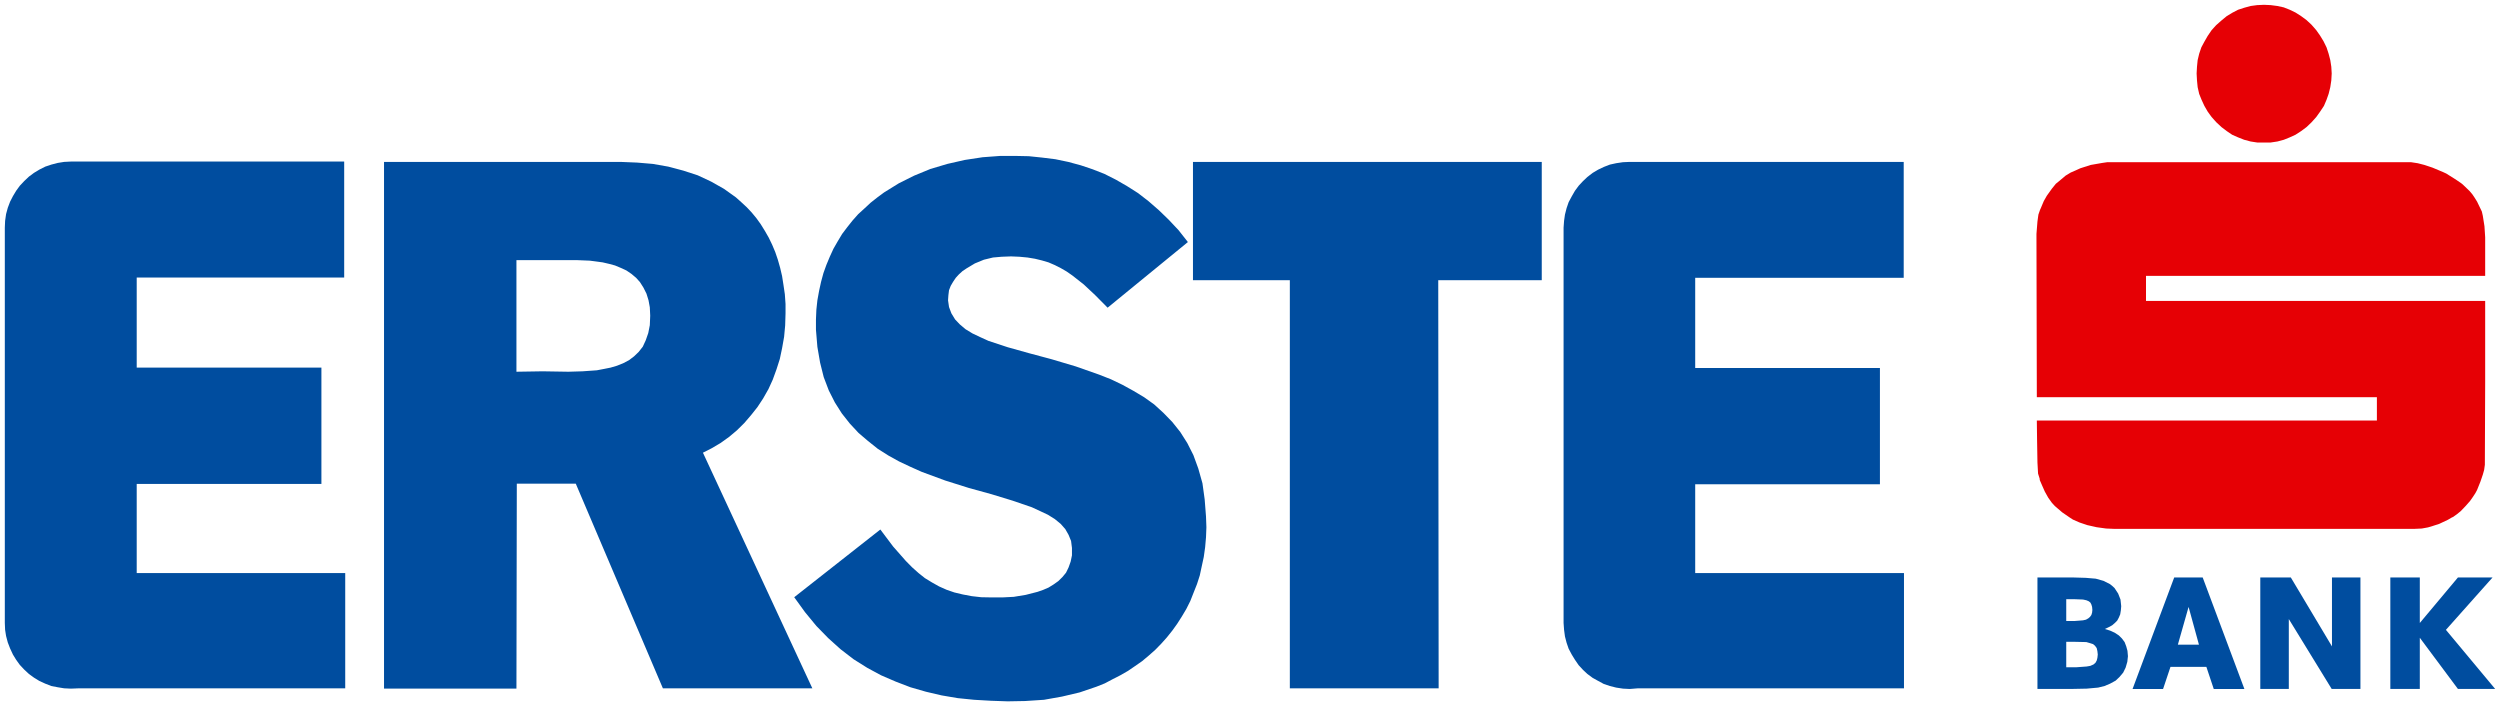
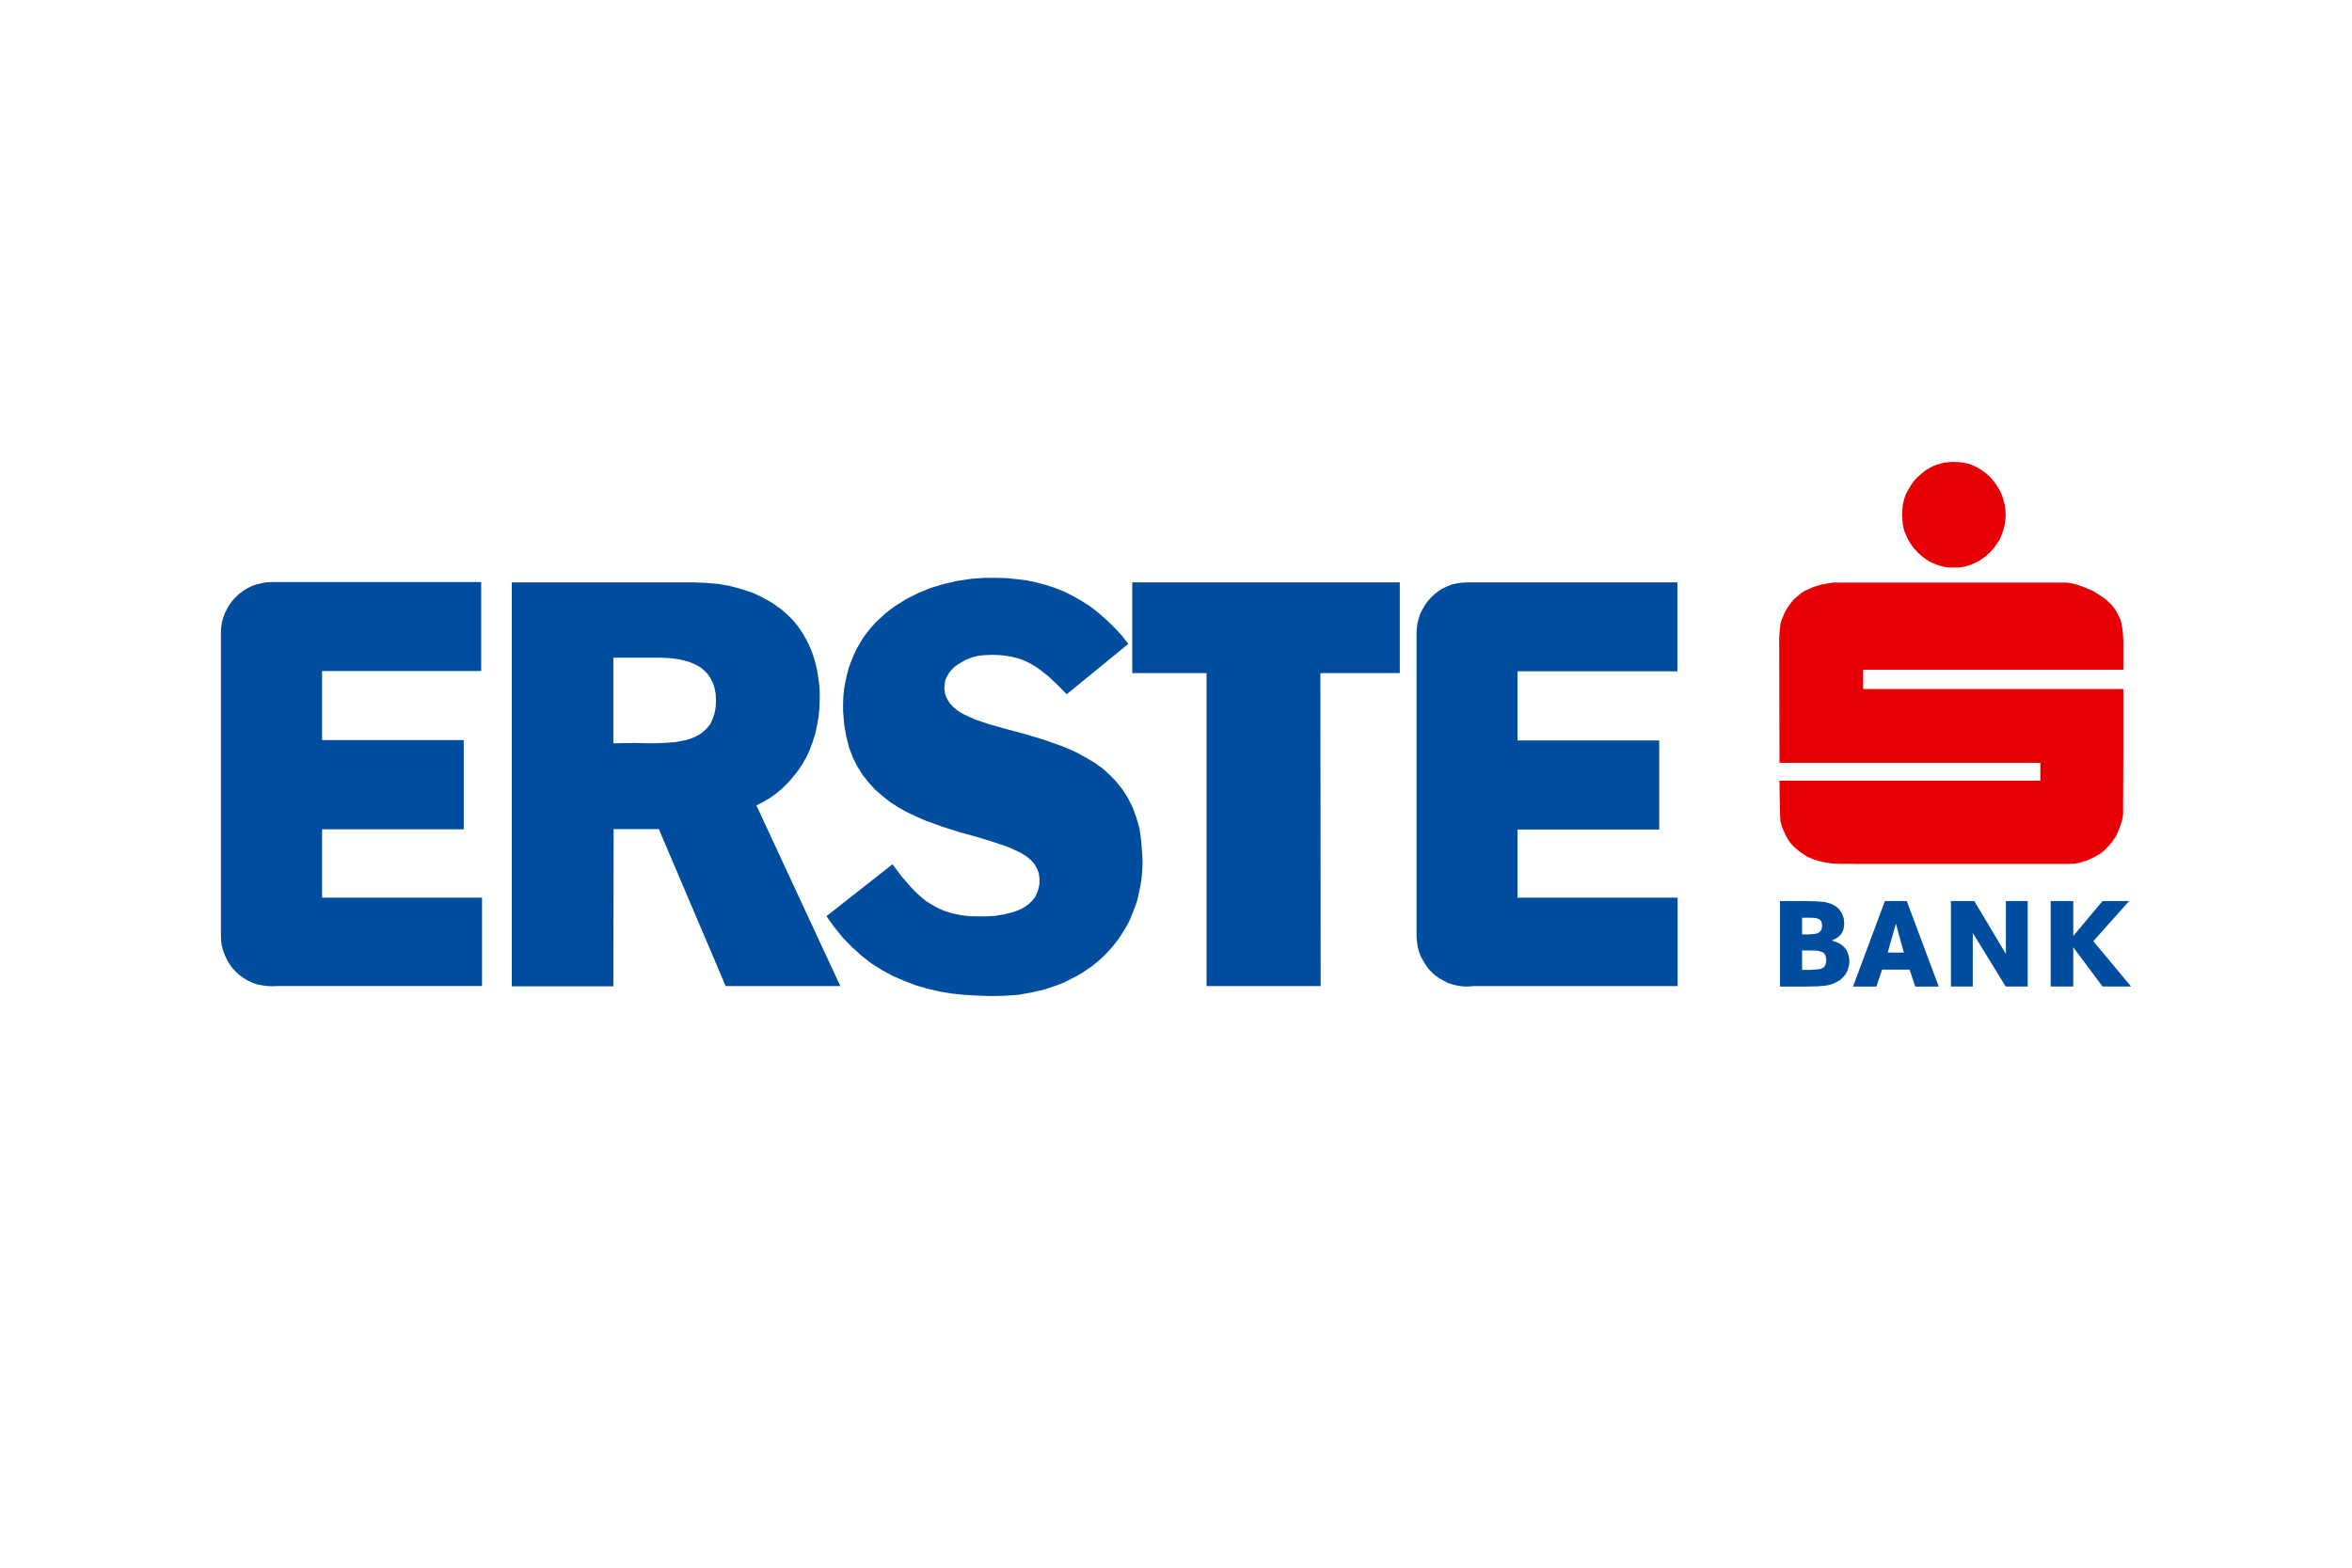
- <svg xmlns="http://www.w3.org/2000/svg" version="1.1" width="519.29" height="146.681" id="svg2" xml:space="preserve">
-   <defs id="defs6" />
-   <g transform="matrix(1.25,0,0,-1.25,65.19839,362.5812)" id="g10">
-     <g transform="matrix(4.096046,0,0,4.096046,114.4009,190.7895)" id="g2610">
-       <path d="m 0,0 0.464,0.024 0.487,0.08 0.477,0.122 0.233,0.082 0.214,0.092 0.204,0.126 0.19,0.135 0.169,0.165 0.146,0.177 0.105,0.217 0.083,0.234 0.053,0.252 0,0.3 L 2.789,2.29 2.689,2.535 2.555,2.771 2.368,2.983 2.132,3.177 1.849,3.354 1.539,3.5 1.198,3.658 0.422,3.924 -0.432,4.185 -1.359,4.441 -2.31,4.74 l -0.957,0.353 -0.459,0.205 -0.462,0.218 -0.435,0.241 -0.432,0.274 -0.396,0.316 -0.38,0.324 -0.354,0.38 -0.324,0.41 -0.286,0.451 -0.245,0.484 -0.206,0.542 -0.147,0.588 -0.11,0.637 -0.058,0.697 0,0.418 0.017,0.395 0.041,0.38 0.069,0.383 0.08,0.366 0.096,0.354 0.12,0.334 0.138,0.331 0.148,0.323 0.174,0.303 0.181,0.301 0.204,0.27 0.216,0.272 0.231,0.26 0.247,0.225 0.255,0.237 0.276,0.218 0.271,0.2 0.597,0.37 0.625,0.312 0.654,0.269 0.691,0.206 0.708,0.161 0.723,0.11 0.723,0.054 0.578,0 L 1.075,17.9 1.615,17.844 2.153,17.777 2.675,17.668 3.182,17.531 3.67,17.367 4.148,17.179 4.609,16.946 5.057,16.688 5.509,16.401 5.928,16.077 6.35,15.71 6.755,15.318 7.151,14.897 7.528,14.417 4.271,11.754 3.77,12.26 3.306,12.695 2.842,13.06 2.607,13.223 2.378,13.356 2.132,13.481 1.875,13.592 1.607,13.671 1.323,13.74 1.021,13.79 0.694,13.821 0.354,13.835 -0.026,13.821 -0.379,13.79 -0.747,13.701 -1.115,13.55 -1.452,13.348 -1.615,13.239 -1.763,13.104 -1.89,12.965 -1.999,12.802 -2.095,12.638 -2.163,12.463 -2.188,12.26 l -0.014,-0.207 0.039,-0.271 0.096,-0.256 0.151,-0.248 0.191,-0.201 0.229,-0.194 L -1.21,10.709 -0.896,10.56 -0.56,10.407 0.216,10.151 1.091,9.906 2.013,9.659 2.978,9.372 3.928,9.038 4.408,8.849 4.869,8.628 5.313,8.384 5.751,8.123 6.159,7.831 6.539,7.484 6.895,7.117 7.219,6.711 7.504,6.262 7.751,5.774 7.95,5.229 8.119,4.63 8.209,3.977 8.263,3.282 8.279,2.848 8.263,2.439 8.228,2.038 8.172,1.64 8.09,1.262 8.01,0.89 7.898,0.542 7.763,0.202 7.628,-0.141 7.465,-0.467 7.288,-0.765 7.097,-1.065 6.895,-1.347 6.676,-1.621 6.446,-1.878 6.202,-2.128 5.941,-2.359 5.669,-2.587 5.383,-2.786 5.099,-2.98 4.787,-3.159 4.475,-3.318 4.158,-3.486 3.818,-3.622 3.139,-3.853 2.42,-4.023 1.689,-4.153 0.924,-4.203 0.216,-4.216 l -0.681,0.024 -0.678,0.039 -0.663,0.067 -0.655,0.111 -0.637,0.149 -0.628,0.181 -0.595,0.228 -0.598,0.258 -0.558,0.301 -0.557,0.35 -0.532,0.409 -0.501,0.452 -0.477,0.489 -0.459,0.558 -0.44,0.608 3.494,2.747 0.52,-0.691 0.514,-0.584 0.257,-0.26 0.26,-0.232 0.257,-0.205 0.287,-0.175 0.289,-0.162 0.31,-0.138 L -1.946,0.202 -1.603,0.12 -1.237,0.051 -0.855,0.008 -0.432,0 0,0 z" id="path2612" style="fill:#004d9f;fill-opacity:1;fill-rule:nonzero;stroke:none" />
+ <svg xmlns="http://www.w3.org/2000/svg" version="1.1" id="svg2" x="0px" y="0px" width="300px" height="200px" viewBox="109.645 -26.66 300 200" enable-background="new 109.645 -26.66 300 200" xml:space="preserve">
+   <g id="g10" transform="matrix(1.25,0,0,-1.25,65.19839,362.5812)">
+     <g id="g2610" transform="matrix(4.096046,0,0,4.096046,114.4009,190.7895)">
+       <path id="path2612" fill="#004D9F" d="M5.315,6.611l0.218,0.011L5.763,6.66l0.225,0.057l0.11,0.039l0.101,0.043l0.096,0.059    l0.089,0.064L6.464,7l0.069,0.083l0.049,0.102l0.039,0.11l0.025,0.119v0.141L6.629,7.69L6.582,7.805L6.519,7.916l-0.088,0.1    L6.32,8.107L6.186,8.191L6.04,8.26L5.88,8.334L5.514,8.459L5.112,8.582L4.675,8.703L4.227,8.844L3.776,9.01L3.56,9.106    L3.343,9.209L3.138,9.323L2.934,9.452L2.748,9.601L2.569,9.753L2.402,9.932l-0.153,0.193l-0.135,0.212l-0.115,0.228l-0.097,0.255    l-0.069,0.277l-0.052,0.3l-0.027,0.328v0.197l0.008,0.186l0.019,0.179l0.033,0.18l0.038,0.172l0.045,0.167l0.057,0.157    l0.065,0.156l0.07,0.152l0.082,0.143l0.085,0.142l0.096,0.127l0.102,0.128l0.109,0.122l0.116,0.106l0.12,0.112l0.13,0.103    l0.128,0.094l0.281,0.174l0.294,0.147l0.308,0.127l0.325,0.097l0.333,0.076l0.34,0.052l0.341,0.025h0.272l0.27-0.006l0.254-0.026    l0.253-0.032l0.246-0.051l0.239-0.064l0.23-0.077l0.225-0.089l0.217-0.11l0.211-0.121l0.213-0.135l0.197-0.153l0.199-0.173    l0.191-0.185l0.187-0.198l0.177-0.226l-1.534-1.254l-0.236,0.238L6.872,12.59l-0.219,0.172l-0.111,0.077l-0.108,0.063L6.32,12.961    l-0.121,0.052L6.072,13.05l-0.134,0.033l-0.142,0.023l-0.154,0.015l-0.16,0.007l-0.179-0.007l-0.166-0.015l-0.173-0.042    L4.79,12.993l-0.159-0.095l-0.077-0.051l-0.07-0.064l-0.06-0.066l-0.051-0.077l-0.045-0.077l-0.032-0.082l-0.012-0.096    l-0.007-0.097l0.018-0.128l0.045-0.121l0.071-0.117l0.09-0.095l0.108-0.091l0.135-0.082l0.148-0.07l0.158-0.072l0.365-0.121    l0.412-0.115l0.434-0.116l0.454-0.135l0.448-0.157l0.226-0.089l0.217-0.104l0.209-0.115l0.206-0.123L8.216,10.3l0.179-0.164    l0.168-0.173l0.152-0.191L8.85,9.561l0.116-0.23L9.06,9.074l0.08-0.282l0.042-0.307l0.025-0.327l0.008-0.204L9.207,7.76    L9.191,7.571L9.164,7.383L9.126,7.205L9.088,7.03L9.035,6.866l-0.064-0.16L8.908,6.545L8.831,6.391l-0.083-0.14l-0.09-0.141    L8.563,5.977L8.46,5.848L8.351,5.727L8.236,5.609L8.114,5.5L7.985,5.392L7.851,5.299L7.717,5.207L7.57,5.123L7.423,5.048    L7.274,4.969l-0.16-0.064l-0.32-0.109l-0.339-0.08L6.111,4.655L5.75,4.631L5.417,4.625L5.096,4.637L4.777,4.655L4.465,4.687    L4.156,4.739l-0.3,0.07L3.56,4.894L3.28,5.002L2.998,5.123L2.736,5.265L2.473,5.43L2.223,5.622L1.987,5.835l-0.225,0.23    L1.546,6.328L1.339,6.615l1.646,1.294l0.245-0.325l0.242-0.275l0.121-0.122l0.122-0.109L3.836,6.98l0.135-0.082l0.136-0.076    l0.146-0.065l0.146-0.05L4.56,6.667l0.172-0.032l0.18-0.02l0.199-0.004H5.315z" />
    </g>
-     <g transform="matrix(4.096046,0,0,4.096046,291.1944,179.1874)" id="g2614">
-       <path d="M 0,0 0.42,0 0.828,0.03 0.977,0.056 1.105,0.112 1.183,0.178 1.236,0.271 1.264,0.38 1.279,0.516 1.264,0.653 1.236,0.776 1.167,0.872 1.089,0.938 0.964,0.978 0.815,1.021 0.367,1.031 0,1.031 0,0 z m 0,1.876 0.339,0 0.34,0.027 L 0.801,1.93 0.897,1.985 0.964,2.043 1.02,2.121 1.049,2.216 1.06,2.325 1.049,2.447 1.02,2.545 0.977,2.626 0.91,2.678 0.815,2.718 0.679,2.747 0.339,2.76 0,2.76 0,1.876 z m -1.168,1.767 1.413,0 L 0.792,3.627 1.197,3.593 1.51,3.505 1.77,3.375 1.862,3.303 1.959,3.213 2.106,2.989 2.201,2.747 2.23,2.477 2.216,2.309 2.189,2.145 2.132,2.011 2.068,1.892 1.972,1.796 1.862,1.701 1.716,1.622 1.565,1.552 1.779,1.486 1.972,1.398 2.132,1.292 2.257,1.169 2.368,1.021 2.435,0.845 2.484,0.665 2.503,0.447 2.478,0.221 2.41,-0.013 2.31,-0.218 2.16,-0.395 2.004,-0.543 1.779,-0.666 1.551,-0.762 1.293,-0.826 0.828,-0.868 0.179,-0.881 l -1.347,0 0,4.524 z" id="path2616" style="fill:#004d9f;fill-opacity:1;fill-rule:nonzero;stroke:none" />
+     <g id="g2614" transform="matrix(4.096046,0,0,4.096046,291.1944,179.1874)">
+       <path id="path2616" fill="#004D9F" d="M-17.517,8.109h0.198l0.192,0.014l0.07,0.012l0.06,0.026l0.037,0.031l0.025,0.044    l0.013,0.051l0.007,0.064l-0.007,0.065l-0.013,0.058l-0.032,0.045l-0.037,0.031l-0.059,0.019l-0.07,0.02l-0.211,0.005h-0.173    V8.109z M-17.517,8.993h0.16l0.16,0.013l0.058,0.013l0.045,0.026l0.031,0.027l0.026,0.037l0.014,0.045l0.005,0.051l-0.005,0.057    l-0.014,0.046l-0.02,0.038l-0.031,0.025l-0.045,0.019l-0.064,0.014l-0.16,0.006h-0.16V8.993z M-18.067,9.825h0.665l0.258-0.008    l0.191-0.016l0.147-0.041l0.122-0.061l0.043-0.034l0.046-0.042l0.069-0.106l0.045-0.114l0.014-0.127l-0.006-0.079l-0.013-0.077    l-0.027-0.063l-0.03-0.056l-0.045-0.045l-0.052-0.045l-0.069-0.037L-16.78,8.84l0.101-0.031l0.091-0.041l0.075-0.05l0.059-0.058    l0.052-0.07l0.032-0.083l0.023-0.085l0.009-0.103l-0.012-0.106l-0.032-0.11l-0.047-0.097L-16.5,7.923l-0.074-0.07l-0.106-0.058    l-0.107-0.045l-0.121-0.03l-0.219-0.02l-0.306-0.006h-0.634V9.825z" />
    </g>
-     <g transform="matrix(4.096046,0,0,4.096046,313.2451,182.9435)" id="g2618">
-       <path d="M 0,0 -0.42,1.53 -0.855,0 0,0 z m -1.003,2.726 1.155,0 1.692,-4.525 -1.243,0 -0.299,0.896 -1.457,0 -0.3,-0.896 -1.238,0 1.69,4.525 z" id="path2620" style="fill:#004d9f;fill-opacity:1;fill-rule:nonzero;stroke:none" />
+     <g id="g2618" transform="matrix(4.096046,0,0,4.096046,313.2451,182.9435)">
+       <path id="path2620" fill="#004D9F" d="M-20.365,7.624l-0.198,0.721l-0.205-0.721H-20.365z M-20.837,8.908h0.544l0.797-2.131    h-0.585l-0.141,0.422h-0.686l-0.141-0.422h-0.583L-20.837,8.908z" />
    </g>
-     <g transform="matrix(4.096046,0,0,4.096046,323.4397,194.1089)" id="g2622">
-       <path d="m 0,0 1.238,0 1.67,-2.797 0,2.797 1.155,0 0,-4.524 -1.166,0 -1.74,2.836 0,-2.836 L 0,-4.524 0,0 z" id="path2624" style="fill:#004d9f;fill-opacity:1;fill-rule:nonzero;stroke:none" />
+     <g id="g2622" transform="matrix(4.096046,0,0,4.096046,323.4397,194.1089)">
+       <path id="path2624" fill="#004D9F" d="M-21.682,6.182h0.583l0.787-1.317v1.317h0.544V4.052h-0.549l-0.82,1.336V4.052h-0.545V6.182    z" />
    </g>
-     <g transform="matrix(4.096046,0,0,4.096046,345.0488,194.1089)" id="g2626">
-       <path d="m 0,0 1.196,0 0,-1.847 L 2.743,0 4.148,0 2.255,-2.126 l 1.999,-2.398 -1.511,0 -1.547,2.077 0,-2.077 L 0,-4.524 0,0 z" id="path2628" style="fill:#004d9f;fill-opacity:1;fill-rule:nonzero;stroke:none" />
+     <g id="g2626" transform="matrix(4.096046,0,0,4.096046,345.0488,194.1089)">
+       <path id="path2628" fill="#004D9F" d="M-24.472,6.182h0.563v-0.87l0.729,0.87h0.662l-0.892-1.001l0.942-1.129h-0.712l-0.729,0.978    V4.052h-0.563V6.182z" />
    </g>
-     <g transform="matrix(4.096046,0,0,4.096046,5.207681,194.8392)" id="g2630">
-       <path d="m 0,0 -8.459,0 0,3.616 7.493,0 0,4.719 -7.493,0 0,3.653 8.417,0 0,4.706 -11.091,0 -0.271,-0.014 -0.261,-0.042 -0.257,-0.067 -0.247,-0.083 -0.242,-0.122 -0.216,-0.131 -0.206,-0.153 -0.189,-0.179 -0.179,-0.19 -0.148,-0.203 -0.132,-0.22 -0.115,-0.224 -0.094,-0.249 -0.069,-0.255 -0.039,-0.273 -0.012,-0.276 0,-16.038 0.012,-0.279 0.039,-0.249 0.069,-0.261 0.094,-0.244 0.115,-0.248 0.132,-0.215 0.148,-0.205 0.179,-0.191 0.189,-0.177 0.206,-0.149 0.216,-0.133 0.242,-0.111 0.247,-0.096 0.257,-0.05 0.261,-0.043 0.271,-0.013 0.34,0.013 L 0,-4.676 0,0 z" id="path2632" style="fill:#004d9f;fill-opacity:1;fill-rule:nonzero;stroke:none" />
+     <g id="g2630" transform="matrix(4.096046,0,0,4.096046,5.207681,194.8392)">
+       <path id="path2632" fill="#004D9F" d="M19.417,6.088h-3.984v1.703h3.529v2.223h-3.529v1.721h3.964v2.217h-5.224l-0.128-0.007    l-0.123-0.02l-0.121-0.031l-0.116-0.039l-0.114-0.058l-0.102-0.062l-0.097-0.072l-0.089-0.084L13.2,13.489l-0.07-0.096    l-0.062-0.104l-0.054-0.106l-0.044-0.117l-0.033-0.12l-0.018-0.129l-0.006-0.13V5.134l0.006-0.131l0.018-0.117l0.033-0.123    l0.044-0.115l0.054-0.117L13.13,4.43l0.07-0.097l0.084-0.09l0.089-0.083l0.097-0.07l0.102-0.063l0.114-0.052l0.116-0.045    l0.121-0.023l0.123-0.02l0.128-0.006l0.16,0.006h5.084V6.088z" />
    </g>
-     <g transform="matrix(4.096046,0,0,4.096046,146.0797,263.1601)" id="g2634">
-       <path d="m 0,0 0,-4.8 3.93,0 0,-16.556 6.037,0 -0.016,16.556 4.199,0 0,4.8 L 0,0 z" id="path2636" style="fill:#004d9f;fill-opacity:1;fill-rule:nonzero;stroke:none" />
+     <g id="g2634" transform="matrix(4.096046,0,0,4.096046,146.0797,263.1601)">
+       <path id="path2636" fill="#004D9F" d="M1.224-2.736v-2.261h1.851v-7.798h2.843L5.911-4.996h1.978v2.261H1.224z" />
    </g>
-     <g transform="matrix(4.096046,0,0,4.096046,324.0582,289.265)" id="g2638">
-       <path d="M 0,0 0.27,-0.012 0.543,-0.048 0.801,-0.104 1.043,-0.2 1.276,-0.312 1.508,-0.46 1.727,-0.622 1.929,-0.81 2.12,-1.029 2.276,-1.251 2.415,-1.479 2.536,-1.725 2.621,-1.984 2.689,-2.244 2.73,-2.512 2.746,-2.785 2.73,-3.067 2.689,-3.341 2.621,-3.614 2.536,-3.854 2.431,-4.101 2.276,-4.334 2.12,-4.552 1.929,-4.765 1.727,-4.959 1.508,-5.122 1.276,-5.272 1.043,-5.378 0.801,-5.476 0.543,-5.545 0.27,-5.586 l -0.27,0 -0.276,0 -0.267,0.041 -0.259,0.069 -0.249,0.098 -0.24,0.106 -0.222,0.15 -0.215,0.163 -0.207,0.194 -0.191,0.213 -0.158,0.218 -0.135,0.233 -0.114,0.247 -0.097,0.24 -0.062,0.273 -0.027,0.274 -0.015,0.282 0.015,0.273 0.027,0.268 0.062,0.26 0.088,0.259 0.123,0.229 0.135,0.235 0.158,0.232 0.182,0.201 0.216,0.191 0.215,0.177 0.222,0.135 0.24,0.125 0.249,0.081 0.259,0.071 0.267,0.036 L 0,0 z" id="path2640" style="fill:#e60005;fill-opacity:1;fill-rule:nonzero;stroke:none" />
+     <g id="g2638" transform="matrix(4.096046,0,0,4.096046,324.0582,289.265)">
+       <path id="path2640" fill="#E60005" d="M-21.761-6.107l0.127-0.006l0.129-0.017l0.121-0.026l0.114-0.045l0.11-0.053l0.109-0.07    l0.103-0.076l0.095-0.089l0.09-0.103l0.073-0.105l0.066-0.107l0.057-0.116l0.04-0.122l0.032-0.122l0.019-0.126l0.008-0.129    l-0.008-0.133l-0.019-0.129l-0.032-0.129l-0.04-0.113l-0.049-0.116l-0.073-0.11l-0.073-0.103l-0.09-0.1l-0.095-0.091l-0.103-0.077    L-21.16-8.59l-0.11-0.05l-0.114-0.046l-0.121-0.033l-0.129-0.019h-0.127h-0.13l-0.126,0.019l-0.122,0.033l-0.117,0.046    l-0.113,0.05l-0.105,0.071l-0.101,0.077l-0.097,0.091l-0.09,0.1l-0.075,0.103l-0.064,0.11l-0.054,0.116L-23-7.809l-0.029,0.129    l-0.013,0.129l-0.007,0.133l0.007,0.129l0.013,0.126L-23-7.041l0.042,0.122l0.058,0.108l0.064,0.111l0.075,0.109l0.086,0.095    l0.102,0.09l0.101,0.083l0.105,0.064l0.113,0.059l0.117,0.038l0.122,0.033l0.126,0.017L-21.761-6.107z" />
    </g>
-     <g transform="matrix(4.096046,0,0,4.096046,302.3758,202.1806)" id="g2642">
-       <path d="m 0,0 0,0 -0.771,0 -0.34,0.014 -0.384,0.053 -0.379,0.085 -0.314,0.106 -0.271,0.119 -0.136,0.088 -0.298,0.205 -0.3,0.257 -0.122,0.134 -0.146,0.205 -0.138,0.247 -0.108,0.244 -0.099,0.228 0,0.043 -0.067,0.215 -0.025,0.451 -0.015,0.896 -0.01,0.805 6.89,0 6.906,0 0,0.947 -13.796,0 -0.015,6.526 0,0.099 0.04,0.501 0.039,0.283 0.067,0.193 0.03,0.066 0.12,0.286 0.124,0.218 0.203,0.284 0.165,0.204 0.067,0.053 0.328,0.276 0.205,0.124 0.216,0.094 0.175,0.08 0.422,0.135 0.462,0.081 0.204,0.03 2.037,0 3.89,0 3.999,0 2.407,0 0.268,-0.041 0.272,-0.07 0.327,-0.109 0.42,-0.176 0.141,-0.065 0.091,-0.058 0.257,-0.161 0.247,-0.166 0.068,-0.054 0.282,-0.271 0.114,-0.136 0.091,-0.135 0.099,-0.16 0.191,-0.396 0.041,-0.18 0.066,-0.42 0.029,-0.449 0,-0.193 0,-1.372 -6.796,0 -6.964,0 0,-0.392 0,-0.624 13.76,0 0,-3.294 L 14.253,2.599 14.224,2.391 14.171,2.203 14.074,1.919 13.939,1.582 13.872,1.455 13.773,1.303 13.651,1.13 13.472,0.927 13.272,0.718 13.11,0.587 12.955,0.479 12.919,0.465 12.756,0.37 12.402,0.203 12.075,0.097 11.941,0.059 11.694,0.014 11.381,0 9.221,0 5.795,0 2.318,0 0,0 z" id="path2644" style="fill:#e60005;fill-opacity:1;fill-rule:nonzero;stroke:none" />
+     <g id="g2642" transform="matrix(4.096046,0,0,4.096046,302.3758,202.1806)">
+       <path id="path2644" fill="#E60005" d="M-18.961,5.14L-18.961,5.14h-0.363l-0.16,0.007l-0.181,0.025l-0.179,0.04l-0.148,0.05    l-0.128,0.056l-0.064,0.041l-0.14,0.097l-0.141,0.121l-0.058,0.063l-0.069,0.097l-0.065,0.116l-0.051,0.115l-0.047,0.108v0.02    l-0.031,0.101l-0.012,0.212l-0.007,0.422l-0.005,0.379h3.245h3.253v0.446h-6.498l-0.007,3.074v0.047l0.019,0.236l0.018,0.133    l0.031,0.091l0.014,0.031l0.056,0.135l0.058,0.103l0.096,0.134l0.078,0.096l0.032,0.025l0.154,0.13l0.097,0.058l0.102,0.044    l0.082,0.038l0.199,0.064l0.217,0.038l0.096,0.014h0.959h1.832h1.884h1.134l0.126-0.019l0.128-0.033l0.154-0.051l0.198-0.083    l0.066-0.031l0.043-0.027l0.121-0.076l0.116-0.078l0.032-0.025l0.133-0.128l0.054-0.064l0.043-0.064l0.047-0.075l0.09-0.186    l0.019-0.085l0.031-0.198l0.014-0.212V10.62V9.974h-3.201h-3.28V9.789V9.495h6.481V7.944l-0.006-1.58l-0.014-0.098l-0.025-0.089    l-0.046-0.134l-0.064-0.159l-0.031-0.06l-0.047-0.072l-0.058-0.081l-0.084-0.096l-0.094-0.098l-0.076-0.062l-0.073-0.051    l-0.017-0.007l-0.077-0.045l-0.167-0.079l-0.154-0.05l-0.063-0.018l-0.116-0.021l-0.147-0.007h-1.017h-1.614h-1.638H-18.961z" />
    </g>
-     <g transform="matrix(4.096046,0,0,4.096046,264.2314,194.8392)" id="g2646">
-       <path d="m 0,0 -8.47,0 0,3.603 7.494,0 0,4.716 -7.494,0 0,3.658 8.459,0 0,4.703 -11.115,0 -0.275,-0.012 -0.274,-0.041 -0.256,-0.056 -0.245,-0.095 -0.231,-0.11 -0.221,-0.131 -0.217,-0.167 -0.175,-0.165 -0.177,-0.19 -0.15,-0.203 -0.132,-0.229 -0.125,-0.234 -0.084,-0.244 -0.066,-0.26 -0.036,-0.254 -0.02,-0.276 0,-16.038 0.02,-0.279 0.036,-0.268 0.066,-0.255 0.084,-0.244 0.125,-0.235 0.132,-0.215 0.15,-0.218 0.177,-0.191 0.175,-0.164 0.217,-0.16 0.221,-0.122 0.231,-0.125 0.245,-0.082 0.256,-0.064 0.274,-0.042 0.275,-0.014 0.336,0.027 10.79,0 L 0,0 z" id="path2648" style="fill:#004d9f;fill-opacity:1;fill-rule:nonzero;stroke:none" />
+     <g id="g2646" transform="matrix(4.096046,0,0,4.096046,264.2314,194.8392)">
+       <path id="path2648" fill="#004D9F" d="M-14.035,6.088h-3.989v1.697h3.53v2.221h-3.53v1.723h3.984v2.215h-5.235l-0.13-0.006    l-0.129-0.019l-0.121-0.026l-0.115-0.045l-0.109-0.052l-0.104-0.062l-0.102-0.079l-0.082-0.078l-0.083-0.089l-0.071-0.096    l-0.062-0.108l-0.059-0.11l-0.04-0.115l-0.031-0.123l-0.017-0.12l-0.009-0.13V5.134l0.009-0.131l0.017-0.126l0.031-0.12    l0.04-0.115l0.059-0.111l0.062-0.101l0.071-0.103l0.083-0.09l0.082-0.077l0.102-0.075l0.104-0.058l0.109-0.059l0.115-0.039    l0.121-0.03l0.129-0.02l0.13-0.007l0.158,0.013h5.082V6.088z" />
    </g>
-     <g transform="matrix(4.096046,0,0,4.096046,33.65922,246.8365)" id="g2650">
-       <path d="M 0,0 2.462,0 2.977,-0.021 3.496,-0.09 3.754,-0.15 3.999,-0.216 4.231,-0.313 4.458,-0.417 4.664,-0.557 4.856,-0.718 5.012,-0.893 5.151,-1.112 5.275,-1.359 5.359,-1.63 5.411,-1.915 5.427,-2.255 5.411,-2.639 5.348,-2.959 5.247,-3.248 5.127,-3.509 4.96,-3.722 4.772,-3.903 4.566,-4.059 4.325,-4.185 4.078,-4.284 3.82,-4.36 3.55,-4.414 3.261,-4.469 2.68,-4.51 2.109,-4.527 1.063,-4.51 0,-4.527 0,0 z m 5.941,-17.37 6.063,0 -4.47,9.627 0,-0.085 0.377,0.191 0.365,0.215 0.344,0.246 0.326,0.273 0.298,0.295 0.274,0.319 0.258,0.325 0.233,0.354 0.216,0.381 0.172,0.377 0.154,0.423 0.134,0.42 0.092,0.435 0.082,0.463 0.043,0.461 0.015,0.494 0,0.374 -0.028,0.398 -0.054,0.367 -0.058,0.37 -0.078,0.334 L 10.605,0.018 10.499,0.329 10.372,0.631 10.235,0.914 10.079,1.186 9.912,1.456 9.734,1.703 9.543,1.934 9.342,2.148 9.12,2.353 8.904,2.546 8.415,2.895 7.9,3.186 7.353,3.442 6.773,3.631 6.159,3.794 5.532,3.904 4.893,3.958 4.231,3.985 l -9.603,0 0,-21.368 5.372,0 0.015,8.315 2.392,0 3.534,-8.302 z" id="path2652" style="fill:#004d9f;fill-opacity:1;fill-rule:nonzero;stroke:none" />
+     <g id="g2650" transform="matrix(4.096046,0,0,4.096046,33.65922,246.8365)">
+       <path id="path2652" fill="#004D9F" d="M15.743-0.627h1.16l0.243-0.01L17.39-0.67l0.121-0.028l0.115-0.031l0.109-0.046l0.107-0.049    L17.94-0.89l0.09-0.076l0.073-0.082l0.066-0.103l0.058-0.116l0.04-0.128l0.025-0.134l0.008-0.16L18.292-1.87l-0.03-0.151    l-0.047-0.136L18.158-2.28l-0.079-0.1l-0.089-0.085l-0.097-0.073l-0.113-0.06l-0.116-0.047l-0.121-0.036l-0.127-0.025    l-0.136-0.026l-0.274-0.019L16.736-2.76l-0.493,0.008L15.743-2.76V-0.627z M18.541-8.809h2.856l-2.105,4.534v-0.04l0.177,0.09    l0.172,0.101l0.162,0.116l0.154,0.129l0.14,0.139l0.129,0.15l0.121,0.153l0.11,0.167l0.102,0.179l0.081,0.178l0.072,0.199    l0.063,0.198l0.043,0.205l0.039,0.218l0.02,0.217l0.007,0.233v0.176l-0.013,0.187l-0.026,0.173l-0.027,0.174l-0.037,0.157    l-0.044,0.156l-0.05,0.146l-0.06,0.142l-0.065,0.133L20.49-0.069l-0.079,0.127l-0.084,0.116l-0.09,0.109l-0.095,0.101    l-0.105,0.097l-0.102,0.091l-0.23,0.164l-0.243,0.137l-0.257,0.121l-0.273,0.089L18.644,1.16l-0.295,0.052l-0.301,0.025    L17.736,1.25h-4.523V-8.815h2.53l0.007,3.916h1.127L18.541-8.809z" />
    </g>
  </g>
</svg>
